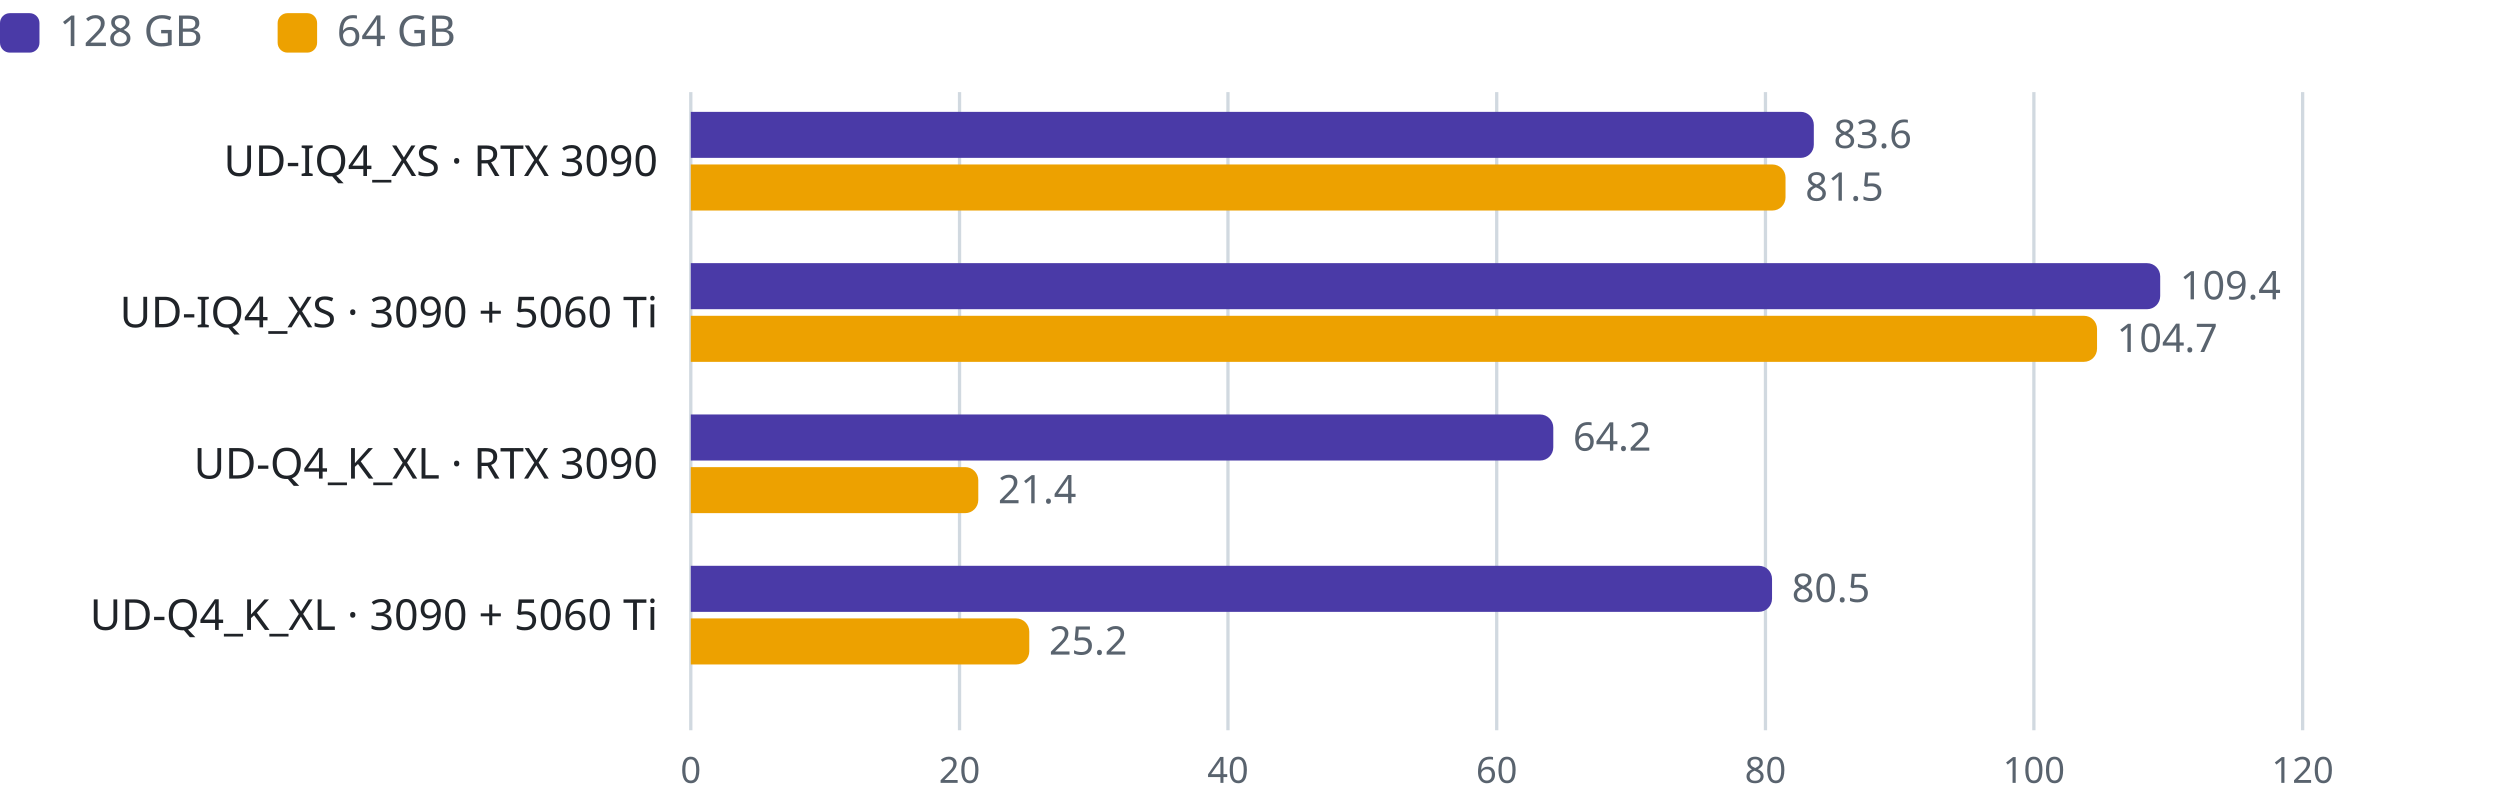
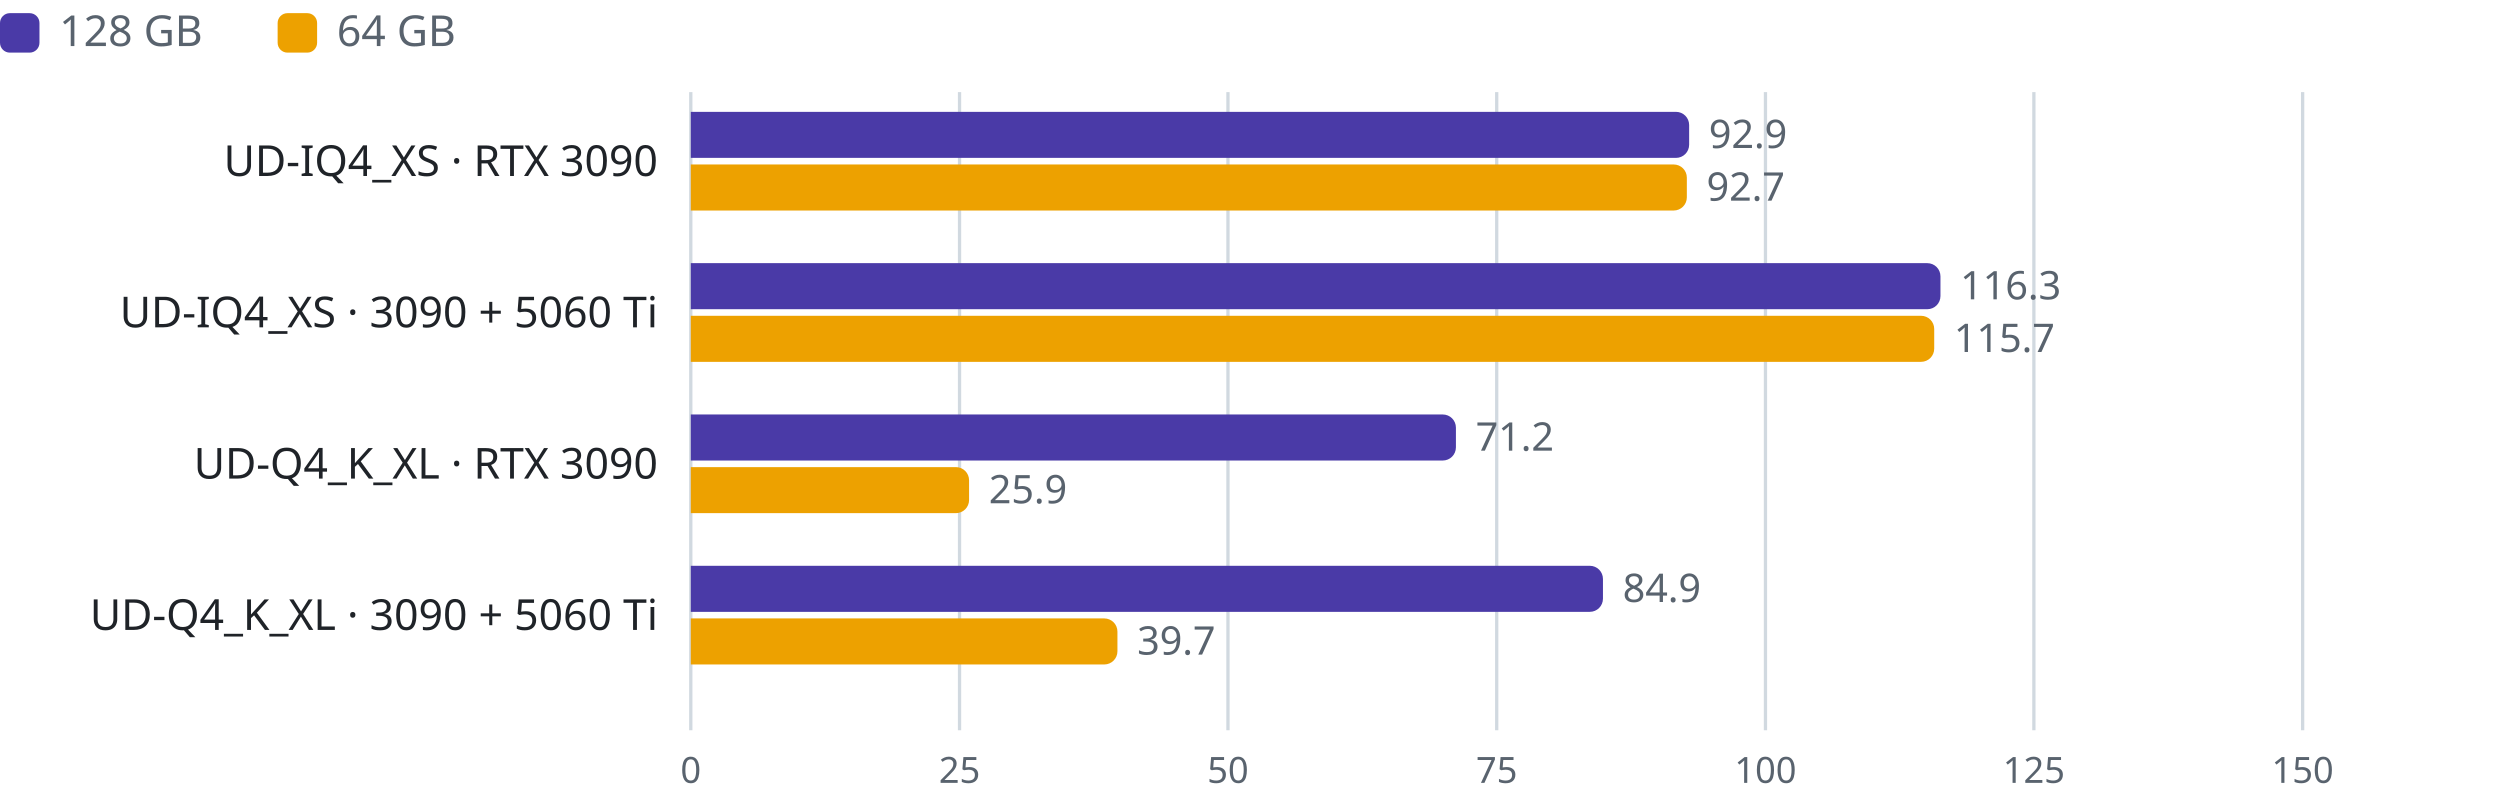
<svg xmlns="http://www.w3.org/2000/svg" width="760" height="244" viewBox="0 0 760 244" role="img" aria-label="Decode speed with 128 GB and with 64 GB of RAM" font-family="-apple-system,BlinkMacSystemFont,'Segoe UI','Noto Sans',Helvetica,Arial,sans-serif">
  <rect x="0" y="4" width="12" height="12" rx="3" fill="#4a3aa7" />
  <text x="18" y="14" font-size="13" fill="#59636e">128 GB</text>
  <rect x="84.4" y="4" width="12" height="12" rx="3" fill="#eda100" />
  <text x="102.4" y="14" font-size="13" fill="#59636e">64 GB</text>
  <line x1="210.0" y1="28" x2="210.0" y2="222" stroke="#d1d9e0" stroke-width="1" />
  <text x="210.0" y="238" font-size="11" fill="#59636e" text-anchor="middle">0</text>
  <line x1="291.7" y1="28" x2="291.7" y2="222" stroke="#d1d9e0" stroke-width="1" />
-   <text x="291.7" y="238" font-size="11" fill="#59636e" text-anchor="middle">20</text>
+   <text x="291.7" y="238" font-size="11" fill="#59636e" text-anchor="middle">25</text>
  <line x1="373.3" y1="28" x2="373.3" y2="222" stroke="#d1d9e0" stroke-width="1" />
-   <text x="373.3" y="238" font-size="11" fill="#59636e" text-anchor="middle">40</text>
+   <text x="373.3" y="238" font-size="11" fill="#59636e" text-anchor="middle">50</text>
  <line x1="455.0" y1="28" x2="455.0" y2="222" stroke="#d1d9e0" stroke-width="1" />
-   <text x="455.0" y="238" font-size="11" fill="#59636e" text-anchor="middle">60</text>
+   <text x="455.0" y="238" font-size="11" fill="#59636e" text-anchor="middle">75</text>
  <line x1="536.7" y1="28" x2="536.7" y2="222" stroke="#d1d9e0" stroke-width="1" />
-   <text x="536.7" y="238" font-size="11" fill="#59636e" text-anchor="middle">80</text>
+   <text x="536.7" y="238" font-size="11" fill="#59636e" text-anchor="middle">100</text>
  <line x1="618.3" y1="28" x2="618.3" y2="222" stroke="#d1d9e0" stroke-width="1" />
-   <text x="618.3" y="238" font-size="11" fill="#59636e" text-anchor="middle">100</text>
+   <text x="618.3" y="238" font-size="11" fill="#59636e" text-anchor="middle">125</text>
  <line x1="700.0" y1="28" x2="700.0" y2="222" stroke="#d1d9e0" stroke-width="1" />
-   <text x="700.0" y="238" font-size="11" fill="#59636e" text-anchor="middle">120</text>
+   <text x="700.0" y="238" font-size="11" fill="#59636e" text-anchor="middle">150</text>
  <text x="200" y="53.5" font-size="13" fill="#1f2328" text-anchor="end">UD-IQ4_XS · RTX 3090</text>
-   <path d="M210.0,34.0 h337.4 a4,4 0 0 1 4,4 v6.0 a4,4 0 0 1 -4,4 h-337.4 z" fill="#4a3aa7" />
-   <text x="557.4" y="45" font-size="12" fill="#59636e">83.6</text>
-   <path d="M210.0,50.0 h328.8 a4,4 0 0 1 4,4 v6.0 a4,4 0 0 1 -4,4 h-328.8 z" fill="#eda100" />
-   <text x="548.8" y="61" font-size="12" fill="#59636e">81.5</text>
+   <path d="M210.0,34.0 h299.5 a4,4 0 0 1 4,4 v6.0 a4,4 0 0 1 -4,4 h-299.5 z" fill="#4a3aa7" />
+   <text x="519.5" y="45" font-size="12" fill="#59636e">92.9</text>
+   <path d="M210.0,50.0 h298.8 a4,4 0 0 1 4,4 v6.0 a4,4 0 0 1 -4,4 h-298.8 z" fill="#eda100" />
+   <text x="518.8" y="61" font-size="12" fill="#59636e">92.7</text>
  <text x="200" y="99.5" font-size="13" fill="#1f2328" text-anchor="end">UD-IQ4_XS · 3090 + 5060 Ti</text>
-   <path d="M210.0,80.0 h442.7 a4,4 0 0 1 4,4 v6.0 a4,4 0 0 1 -4,4 h-442.7 z" fill="#4a3aa7" />
-   <text x="662.7" y="91" font-size="12" fill="#59636e">109.4</text>
-   <path d="M210.0,96.0 h423.5 a4,4 0 0 1 4,4 v6.0 a4,4 0 0 1 -4,4 h-423.5 z" fill="#eda100" />
-   <text x="643.5" y="107" font-size="12" fill="#59636e">104.7</text>
+   <path d="M210.0,80.0 h375.9 a4,4 0 0 1 4,4 v6.0 a4,4 0 0 1 -4,4 h-375.9 z" fill="#4a3aa7" />
+   <text x="595.9" y="91" font-size="12" fill="#59636e">116.3</text>
+   <path d="M210.0,96.0 h374.0 a4,4 0 0 1 4,4 v6.0 a4,4 0 0 1 -4,4 h-374.0 z" fill="#eda100" />
+   <text x="594.0" y="107" font-size="12" fill="#59636e">115.7</text>
  <text x="200" y="145.5" font-size="13" fill="#1f2328" text-anchor="end">UD-Q4_K_XL · RTX 3090</text>
-   <path d="M210.0,126.0 h258.2 a4,4 0 0 1 4,4 v6.0 a4,4 0 0 1 -4,4 h-258.2 z" fill="#4a3aa7" />
-   <text x="478.2" y="137" font-size="12" fill="#59636e">64.2</text>
-   <path d="M210.0,142.0 h83.4 a4,4 0 0 1 4,4 v6.0 a4,4 0 0 1 -4,4 h-83.4 z" fill="#eda100" />
-   <text x="303.4" y="153" font-size="12" fill="#59636e">21.4</text>
+   <path d="M210.0,126.0 h228.6 a4,4 0 0 1 4,4 v6.0 a4,4 0 0 1 -4,4 h-228.6 z" fill="#4a3aa7" />
+   <text x="448.6" y="137" font-size="12" fill="#59636e">71.2</text>
+   <path d="M210.0,142.0 h80.6 a4,4 0 0 1 4,4 v6.0 a4,4 0 0 1 -4,4 h-80.6 z" fill="#eda100" />
+   <text x="300.6" y="153" font-size="12" fill="#59636e">25.9</text>
  <text x="200" y="191.5" font-size="13" fill="#1f2328" text-anchor="end">UD-Q4_K_XL · 3090 + 5060 Ti</text>
-   <path d="M210.0,172.0 h324.7 a4,4 0 0 1 4,4 v6.0 a4,4 0 0 1 -4,4 h-324.7 z" fill="#4a3aa7" />
-   <text x="544.7" y="183" font-size="12" fill="#59636e">80.5</text>
-   <path d="M210.0,188.0 h98.9 a4,4 0 0 1 4,4 v6.0 a4,4 0 0 1 -4,4 h-98.9 z" fill="#eda100" />
-   <text x="318.9" y="199" font-size="12" fill="#59636e">25.2</text>
+   <path d="M210.0,172.0 h273.3 a4,4 0 0 1 4,4 v6.0 a4,4 0 0 1 -4,4 h-273.3 z" fill="#4a3aa7" />
+   <text x="493.3" y="183" font-size="12" fill="#59636e">84.9</text>
+   <path d="M210.0,188.0 h125.7 a4,4 0 0 1 4,4 v6.0 a4,4 0 0 1 -4,4 h-125.7 z" fill="#eda100" />
+   <text x="345.7" y="199" font-size="12" fill="#59636e">39.7</text>
</svg>
